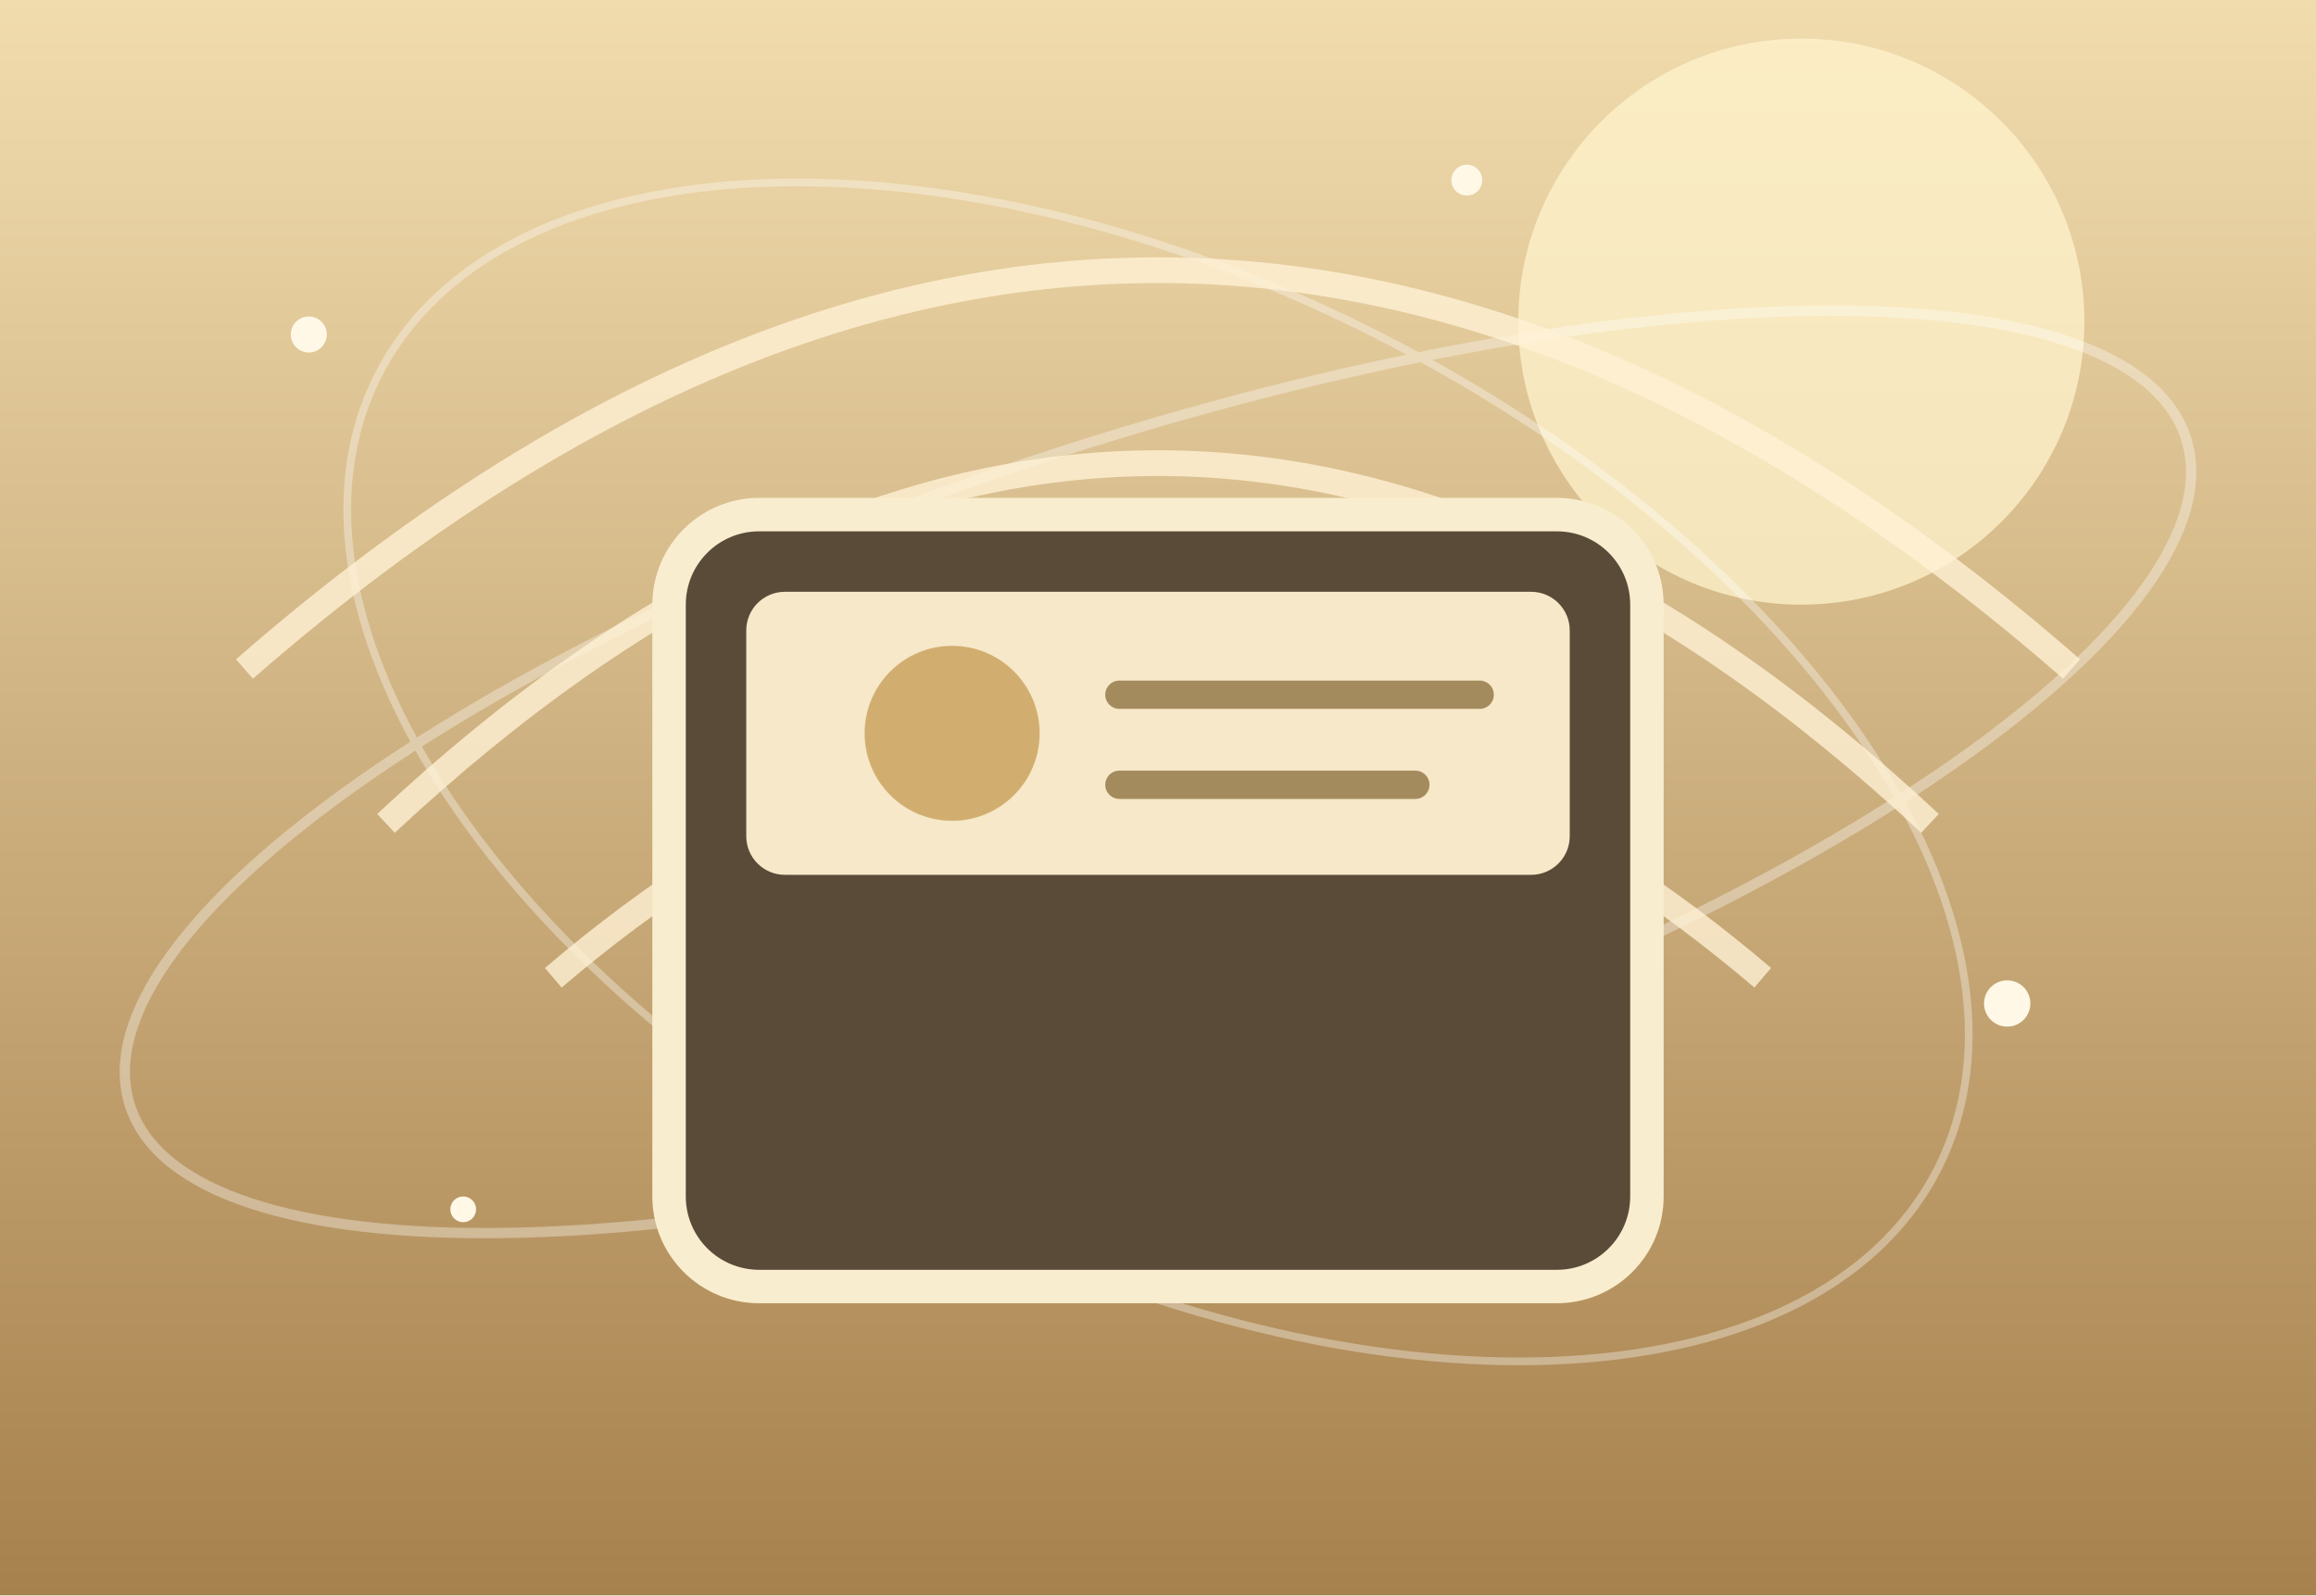
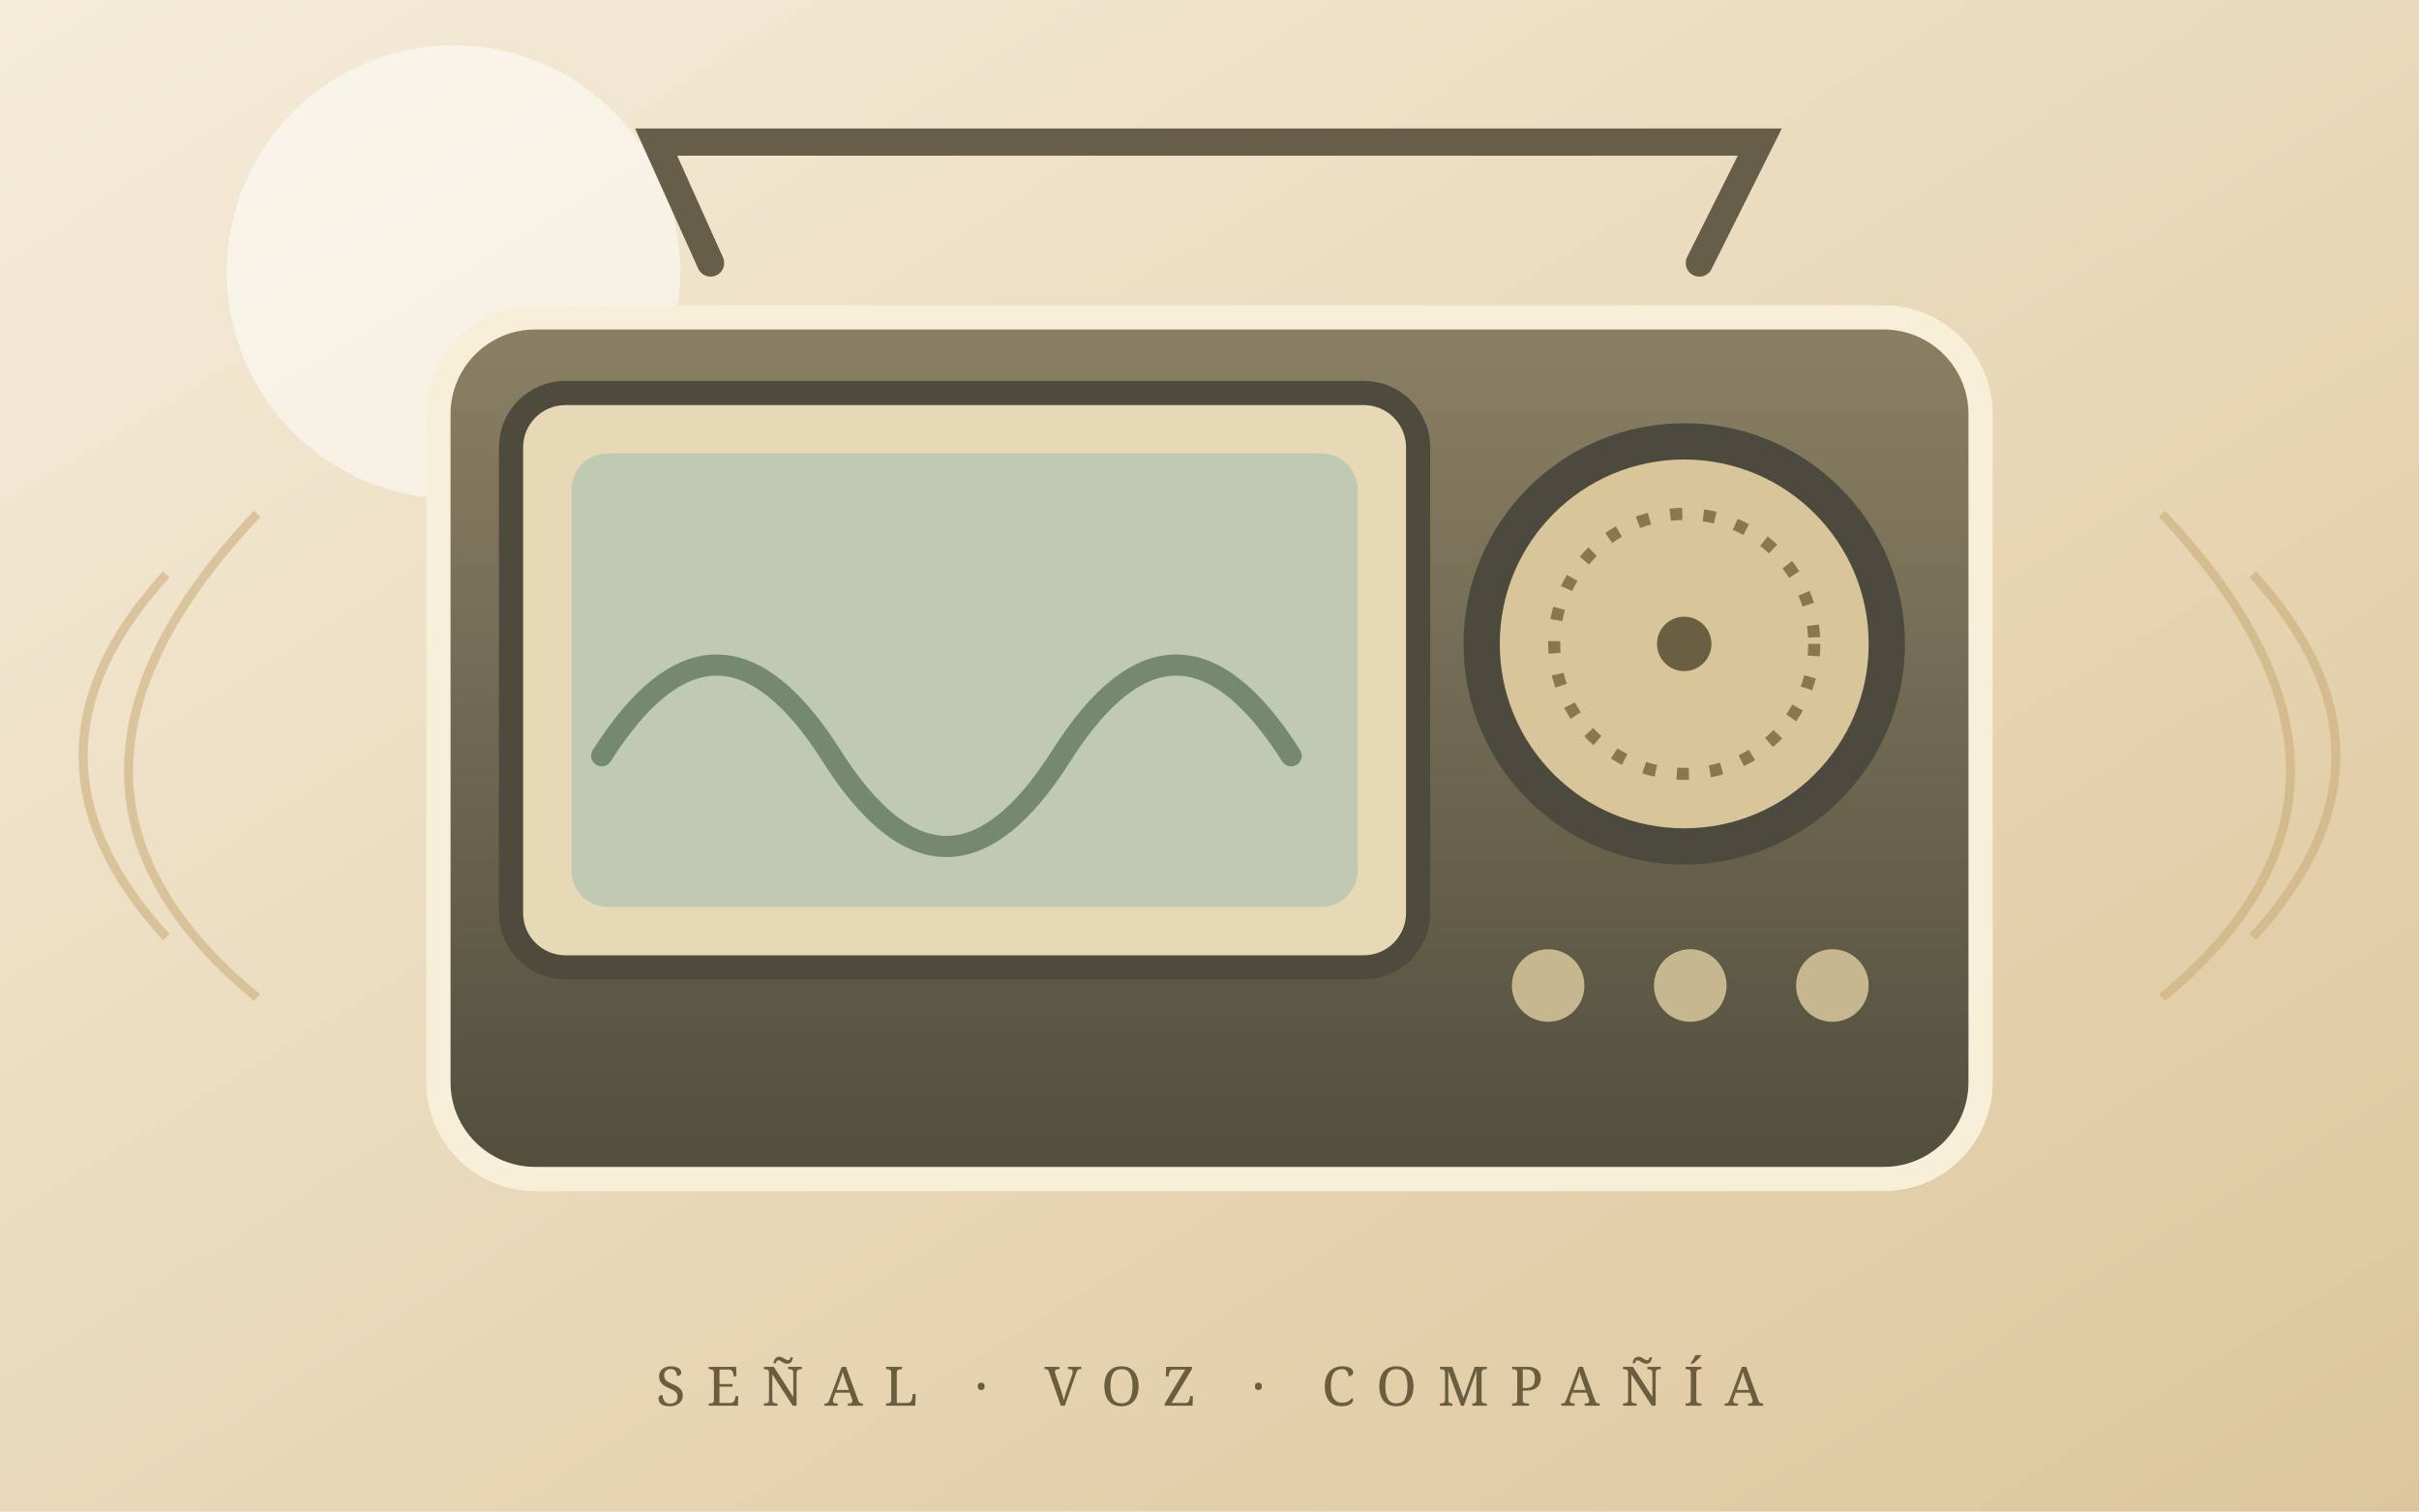
- <svg xmlns="http://www.w3.org/2000/svg" viewBox="0 0 900 620">
+ <svg xmlns="http://www.w3.org/2000/svg" viewBox="0 0 800 500">
  <defs>
-     <linearGradient id="sky" x2="0" y2="1">
-       <stop stop-color="#f1dcae" />
-       <stop offset="1" stop-color="#a7814d" />
+     <linearGradient id="bg" x2="1" y2="1">
+       <stop stop-color="#f5ecd9" />
+       <stop offset="1" stop-color="#ddc69b" />
+     </linearGradient>
+     <linearGradient id="case" x2="0" y2="1">
+       <stop stop-color="#8b8064" />
+       <stop offset="1" stop-color="#514e3d" />
    </linearGradient>
  </defs>
-   <rect width="900" height="620" fill="url(#sky)" />
-   <circle cx="700" cy="125" r="110" fill="#fff3cc" opacity=".75" />
-   <g fill="none" stroke="#fff" opacity=".34">
-     <ellipse cx="450" cy="300" rx="420" ry="130" transform="rotate(-18 450 300)" stroke-width="4" />
-     <ellipse cx="450" cy="300" rx="340" ry="190" transform="rotate(27 450 300)" stroke-width="3" />
+   <rect width="800" height="500" fill="url(#bg)" />
+   <circle cx="150" cy="90" r="75" fill="#fff" opacity=".5" />
+   <g fill="none" stroke="#c5a66f" stroke-width="3" opacity=".5">
+     <path d="M55 190q-55 60 0 120M85 170q-85 90 0 160M715 170q85 90 0 160M745 190q55 60 0 120" />
  </g>
-   <g fill="none" stroke="#fff1d5" stroke-width="10" opacity=".8">
-     <path d="M95 260Q450 -50 805 260M150 320Q450 40 750 320M215 380Q450 180 685 380" />
+   <g transform="translate(145 105)">
+     <rect x="0" y="0" width="510" height="285" rx="32" fill="url(#case)" stroke="#f8efd9" stroke-width="8" />
+     <rect x="24" y="25" width="300" height="190" rx="18" fill="#e7d8b6" stroke="#4e4b3d" stroke-width="8" />
+     <rect x="44" y="45" width="260" height="150" rx="12" fill="#c0c9b1" />
+     <path d="M54 145q38-60 76 0t76 0t76 0" fill="none" stroke="#75896e" stroke-width="7" stroke-linecap="round" />
+     <circle cx="412" cy="108" r="67" fill="#d9c59a" stroke="#4c4a3e" stroke-width="12" />
+     <circle cx="412" cy="108" r="43" fill="none" stroke="#8b7650" stroke-width="4" stroke-dasharray="4 7" />
+     <circle cx="412" cy="108" r="9" fill="#6a5e43" />
+     <circle cx="367" cy="221" r="12" fill="#c7b78e" />
+     <circle cx="414" cy="221" r="12" fill="#c7b78e" />
+     <circle cx="461" cy="221" r="12" fill="#c7b78e" />
+     <path d="M90-18l-18-40h365l-20 40" fill="none" stroke="#665e49" stroke-width="9" stroke-linecap="round" />
  </g>
-   <rect x="260" y="200" width="380" height="300" rx="35" fill="#594b38" stroke="#f9edcf" stroke-width="13" />
-   <rect x="290" y="230" width="320" height="110" rx="15" fill="#f6e8c8" />
-   <circle cx="370" cy="285" r="34" fill="#d1ae70" />
-   <path d="M435 270H575M435 305H550" stroke="#a48b5e" stroke-width="11" stroke-linecap="round" />
-   <g fill="#fff8e7">
-     <circle cx="120" cy="130" r="7" />
-     <circle cx="780" cy="390" r="9" />
-     <circle cx="180" cy="470" r="5" />
-     <circle cx="570" cy="70" r="6" />
-   </g>
+   <text x="400" y="465" text-anchor="middle" font-family="Georgia" font-size="18" letter-spacing="7" fill="#6b5d40">SEÑAL · VOZ · COMPAÑÍA</text>
</svg>
